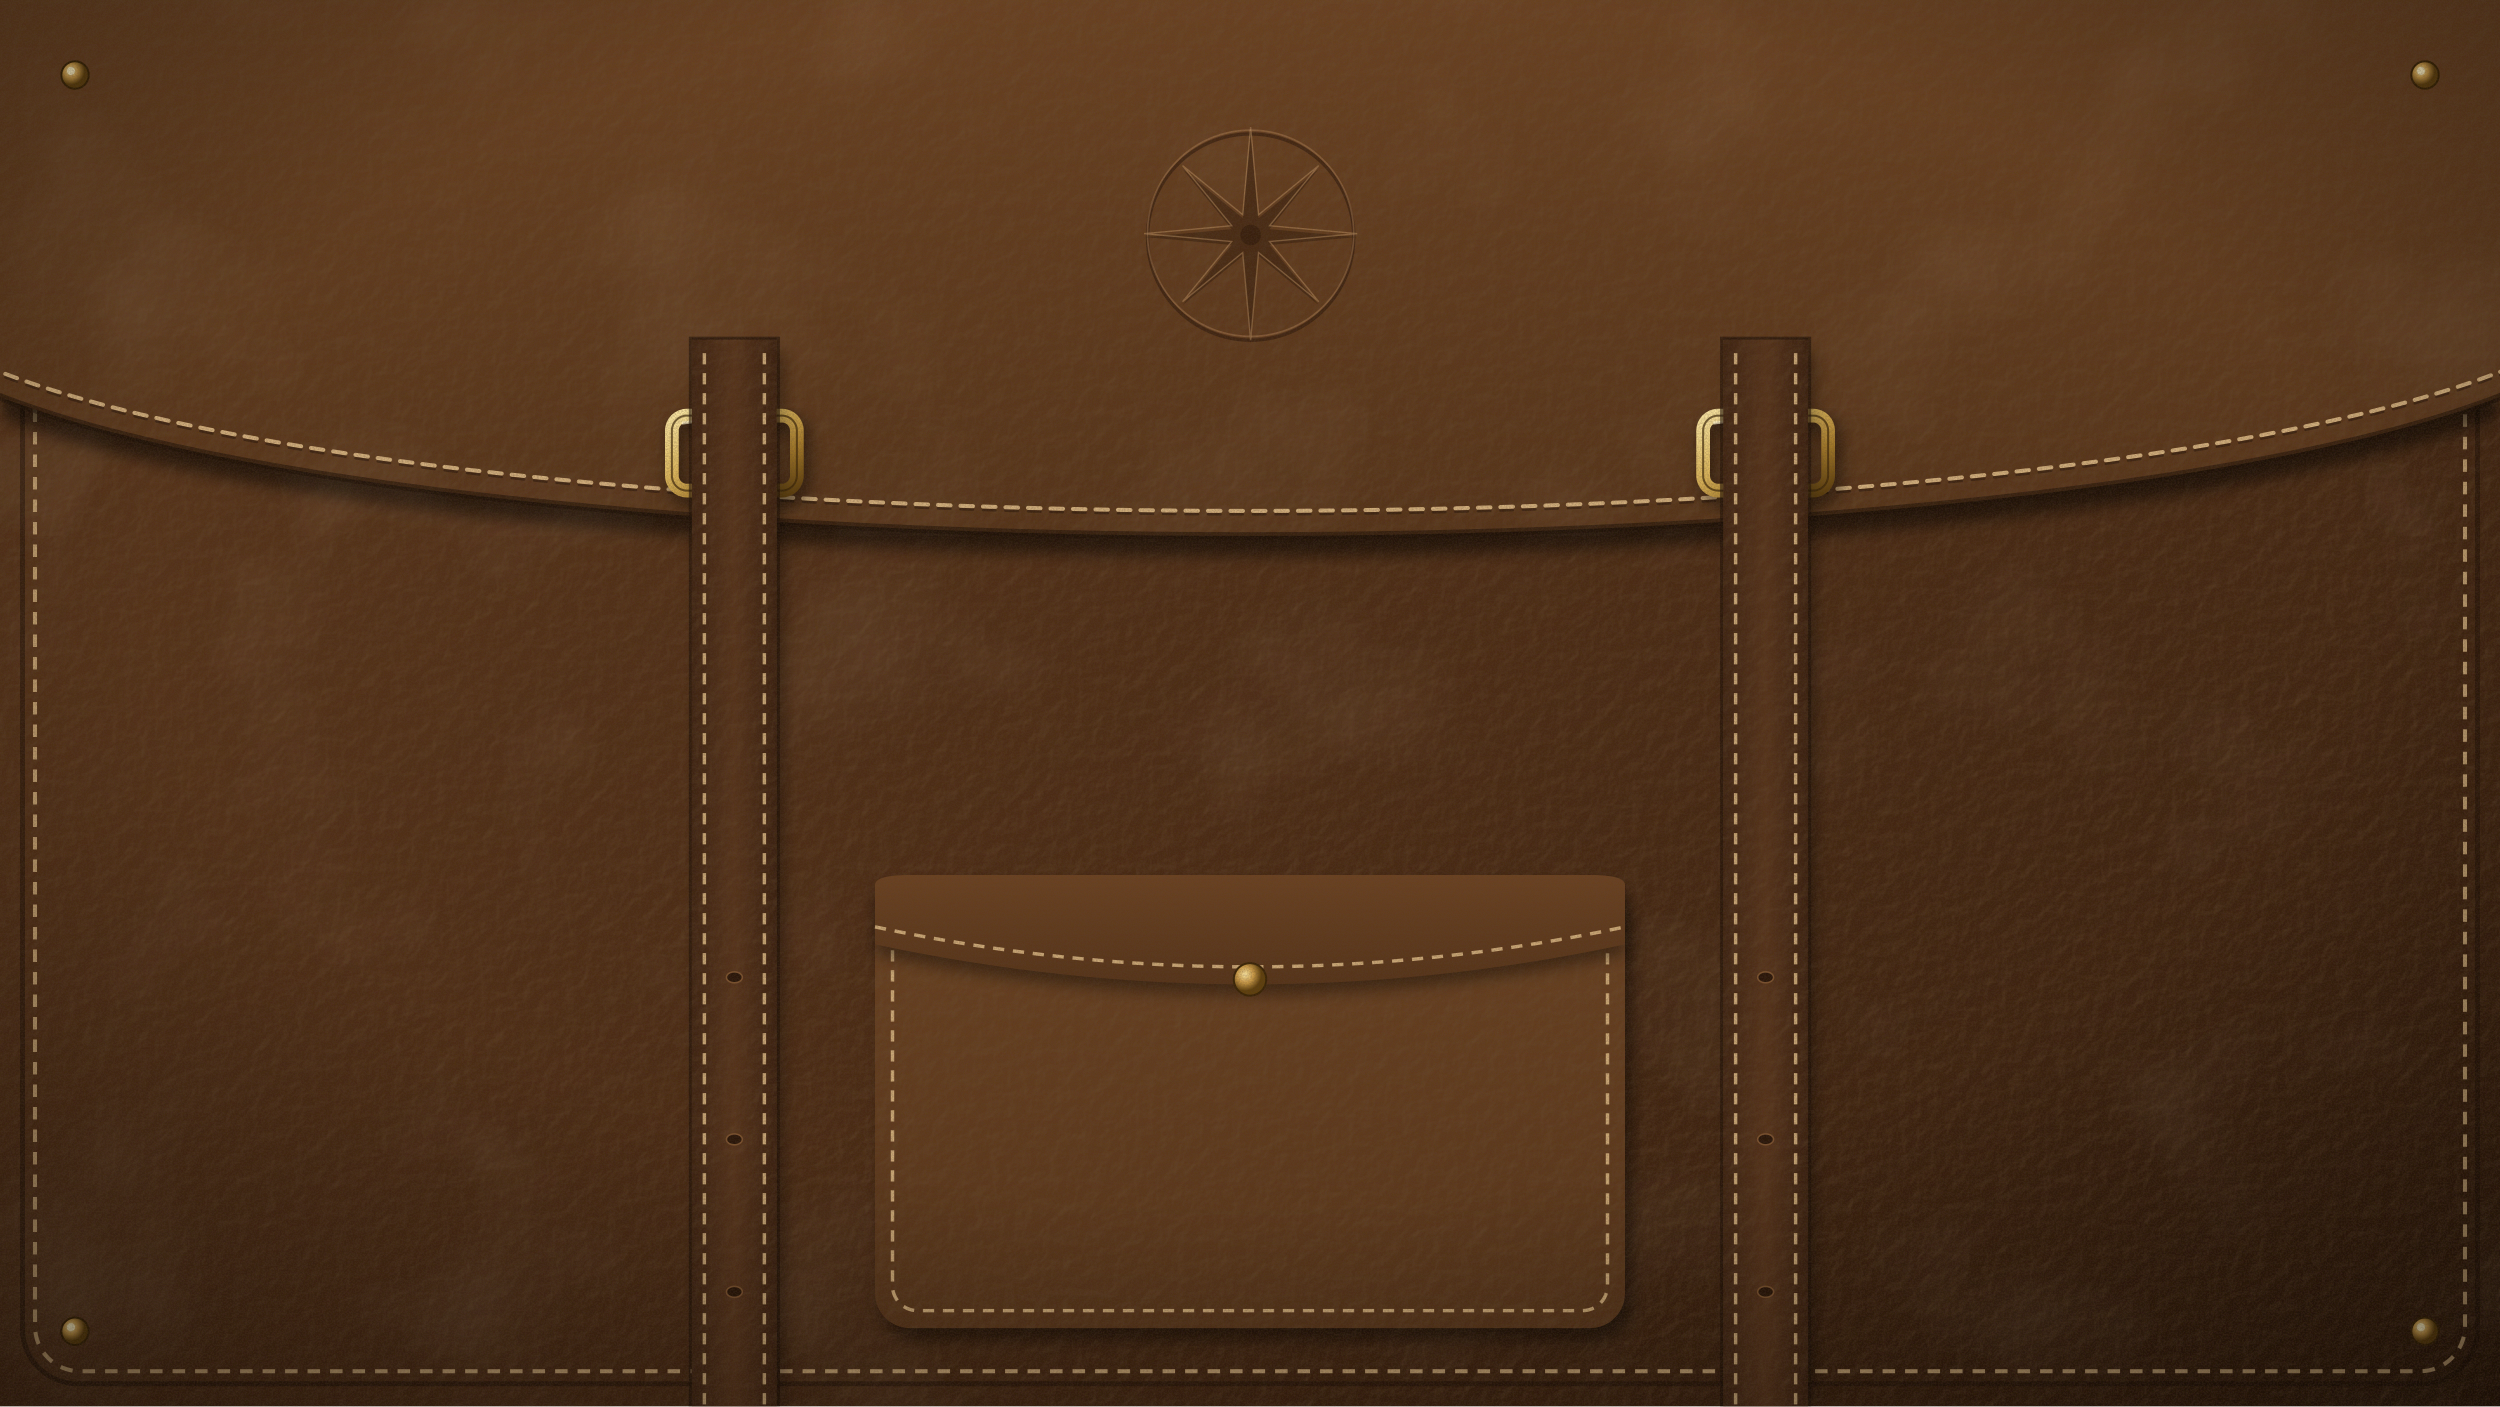
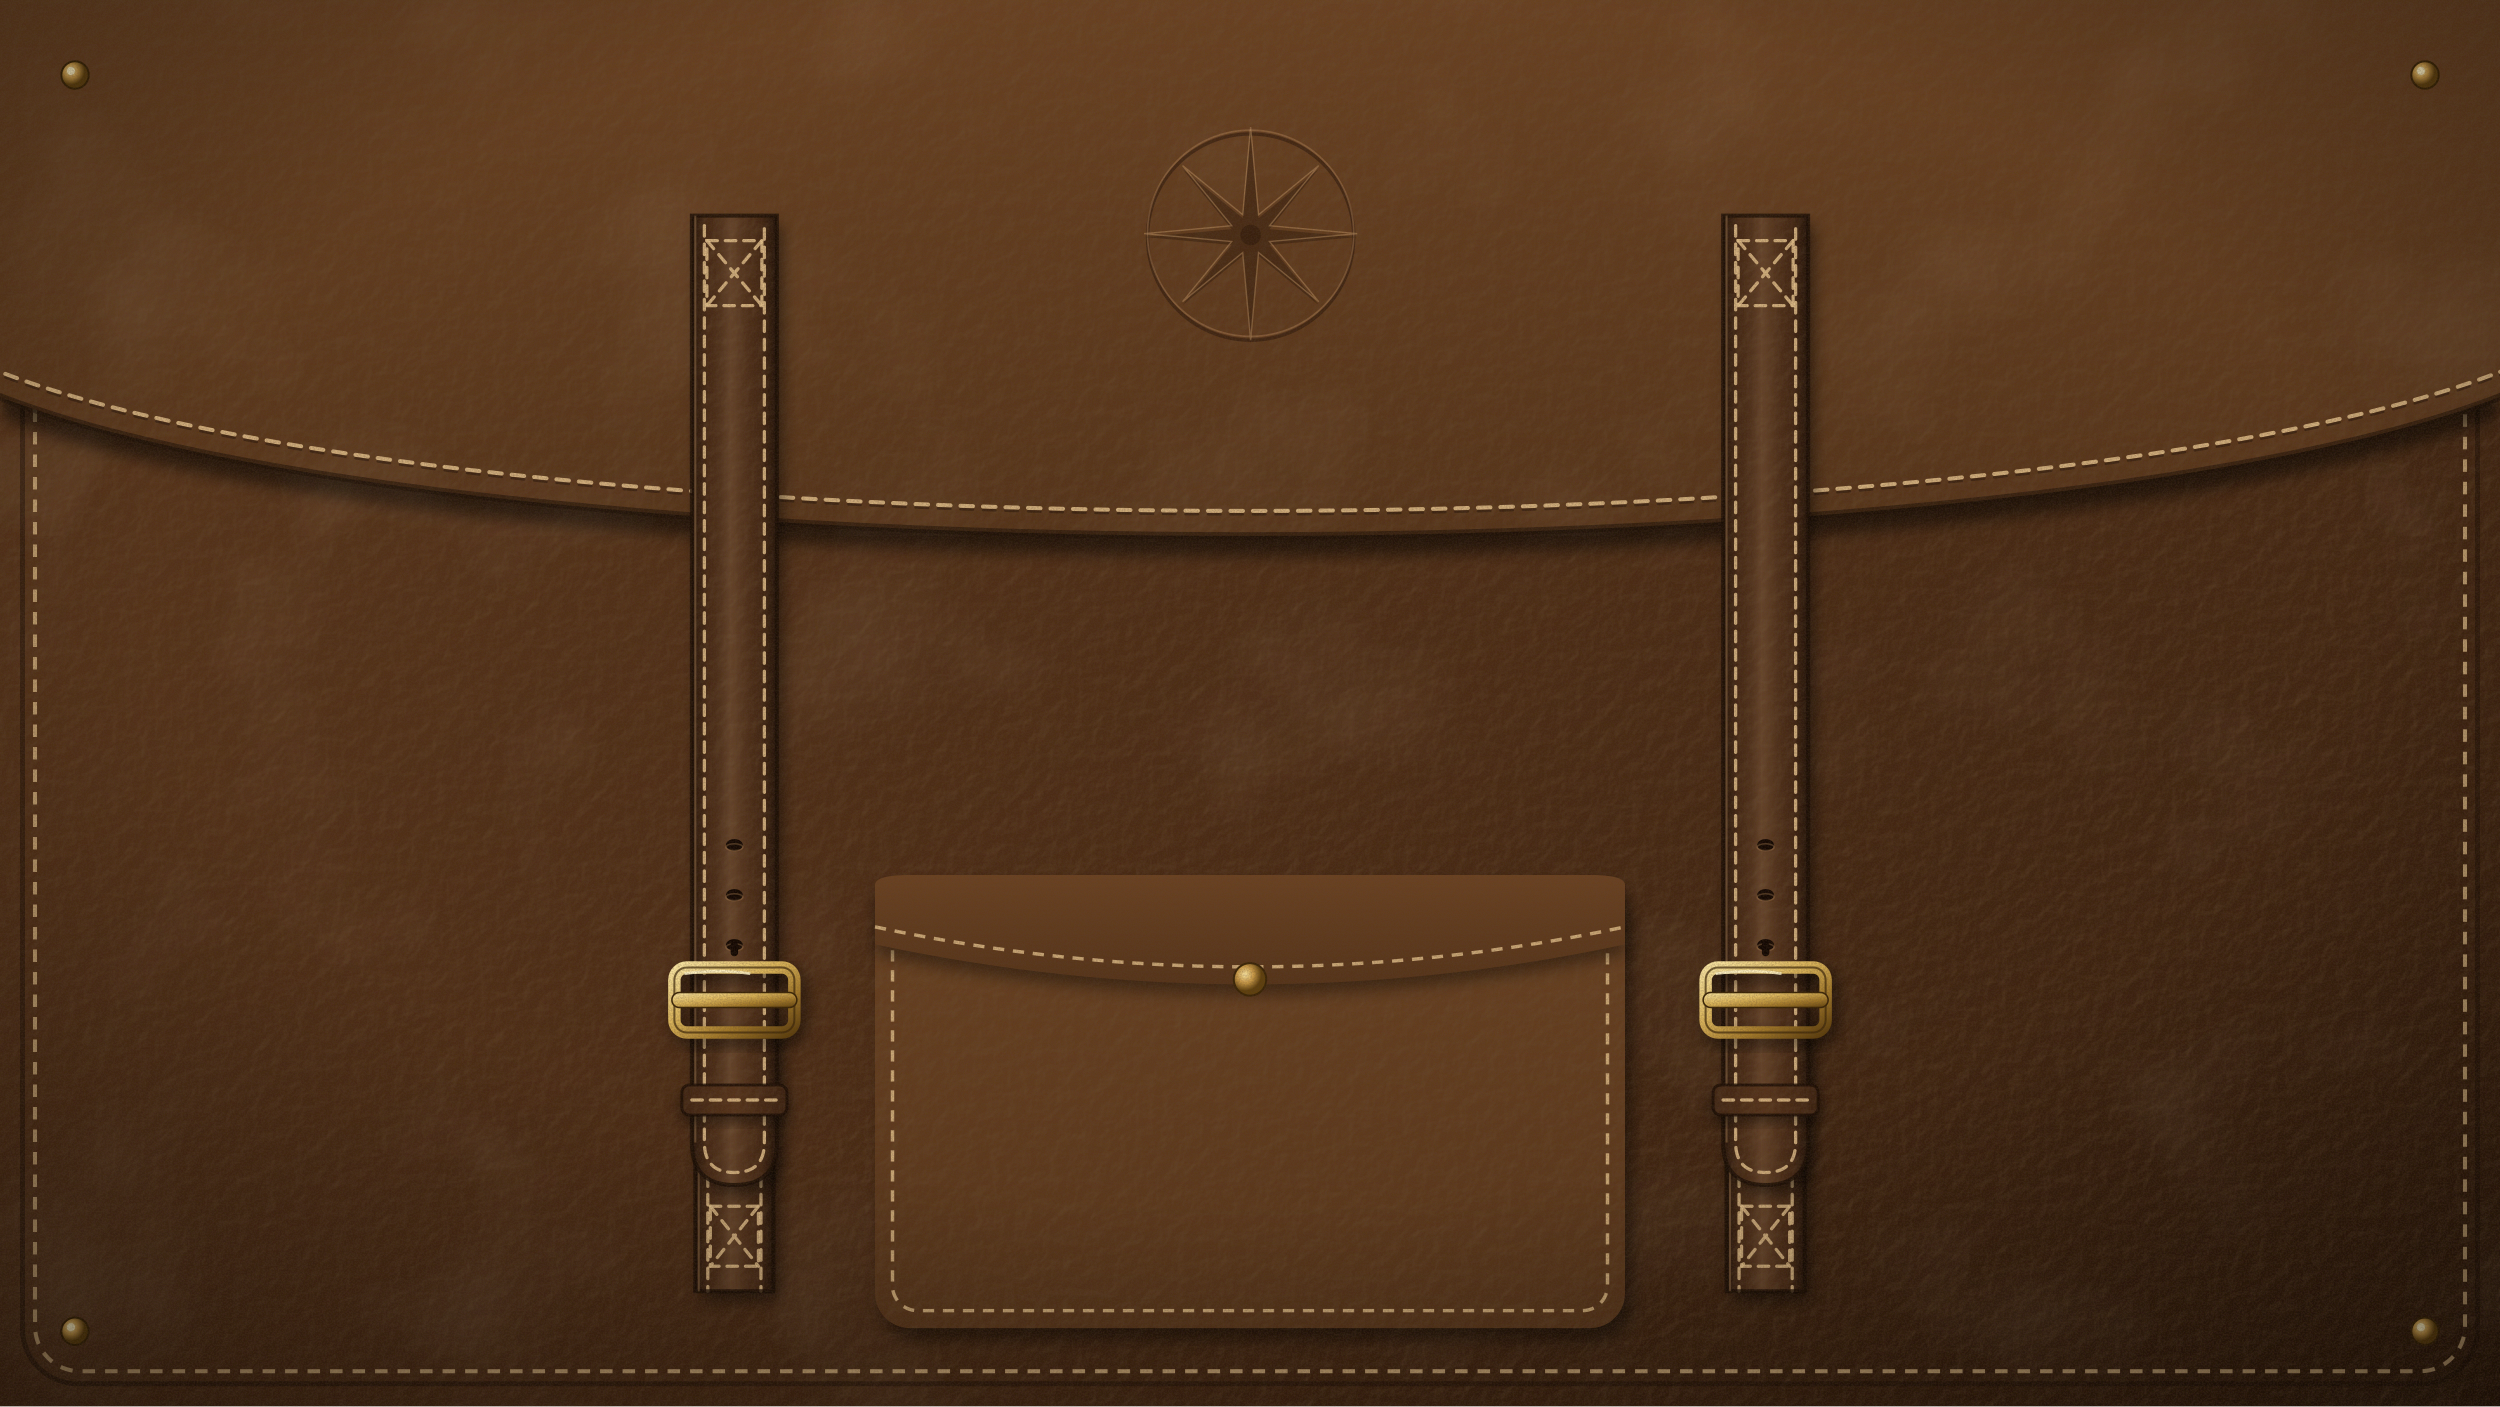
<svg xmlns="http://www.w3.org/2000/svg" viewBox="0 0 1600 900" preserveAspectRatio="xMidYMid slice">
  <defs>
    <linearGradient id="body" x1="0" y1="0" x2="1" y2="1">
      <stop offset="0" stop-color="#5c381e" />
      <stop offset=".55" stop-color="#4a2b16" />
      <stop offset="1" stop-color="#2f1a0c" />
    </linearGradient>
    <linearGradient id="flapg" x1="0" y1="0" x2="0" y2="1">
      <stop offset="0" stop-color="#6a4223" />
      <stop offset="1" stop-color="#55341b" />
    </linearGradient>
    <linearGradient id="strapg" x1="0" y1="0" x2="1" y2="0">
      <stop offset="0" stop-color="#3e2414" />
      <stop offset=".5" stop-color="#55331c" />
      <stop offset="1" stop-color="#3a2112" />
+     </linearGradient>
+     <linearGradient id="strapRound" x1="0" y1="0" x2="1" y2="0">
+       <stop offset="0" stop-color="#000" stop-opacity=".35" />
+       <stop offset=".18" stop-color="#000" stop-opacity="0" />
+       <stop offset=".45" stop-color="#ffe6c0" stop-opacity=".1" />
+       <stop offset=".82" stop-color="#000" stop-opacity="0" />
+       <stop offset="1" stop-color="#000" stop-opacity=".4" />
    </linearGradient>
    <linearGradient id="brass" x1="0" y1="0" x2="1" y2="1">
      <stop offset="0" stop-color="#f6e2a0" />
      <stop offset=".4" stop-color="#d9b45c" />
      <stop offset=".7" stop-color="#a37a2c" />
      <stop offset="1" stop-color="#5e400f" />
    </linearGradient>
    <radialGradient id="rivet" cx=".35" cy=".35">
      <stop offset="0" stop-color="#f6e2a0" />
      <stop offset=".5" stop-color="#c99a4a" />
      <stop offset="1" stop-color="#5e400f" />
    </radialGradient>
    <radialGradient id="vig" cx=".5" cy=".42" r=".8">
      <stop offset=".55" stop-color="#000" stop-opacity="0" />
      <stop offset="1" stop-color="#000" stop-opacity=".5" />
    </radialGradient>
    <filter id="soft" x="-20%" y="-20%" width="140%" height="140%">
      <feGaussianBlur stdDeviation="4.8" />
    </filter>
    <filter id="leather" x="0" y="0" width="100%" height="100%">
      <feTurbulence type="fractalNoise" baseFrequency="0.11" numOctaves="3" seed="7" result="n" />
      <feDiffuseLighting in="n" surfaceScale="2.2" lighting-color="#d8b48a" result="lit">
        <feDistantLight azimuth="225" elevation="52" />
      </feDiffuseLighting>
      <feColorMatrix in="lit" type="matrix" values="0 0 0 0 0.16  0 0 0 0 0.09  0 0 0 0 0.04  -0.85 0 0 0 0.62" result="shade" />
      <feComposite in="shade" in2="SourceGraphic" operator="in" />
    </filter>
    <filter id="scuff" x="0" y="0" width="100%" height="100%">
      <feTurbulence type="fractalNoise" baseFrequency="0.008" numOctaves="3" seed="3" />
      <feColorMatrix values="0 0 0 0 .9 0 0 0 0 .72 0 0 0 0 .52 1.4 0 0 0 -.78" />
    </filter>
    <filter id="grain" x="0" y="0" width="100%" height="100%">
      <feTurbulence type="fractalNoise" baseFrequency=".9" numOctaves="2" seed="5" />
      <feColorMatrix values="0 0 0 0 .1 0 0 0 0 .05 0 0 0 0 .02 .5 0 0 0 -.16" />
    </filter>
  </defs>
  <rect width="1600" height="900" fill="url(#body)" />
  <rect width="1600" height="900" fill="#000" filter="url(#leather)" />
  <rect width="1600" height="900" filter="url(#scuff)" opacity=".16" />
  <rect x="22.4" y="22.4" width="1555.2" height="855.2" rx="28.8" fill="none" stroke="#e2c08c" stroke-width="2.6" stroke-dasharray="8 6.4" opacity=".75" />
  <rect x="14.4" y="14.4" width="1571.2" height="871.2" rx="35.2" fill="none" stroke="#1e1008" stroke-width="3.2" opacity=".5" />
  <g>
    <rect x="564.8" y="568" width="480" height="290" rx="22.4" fill="#000" opacity=".45" filter="url(#soft)" />
    <rect x="560" y="560" width="480" height="290" rx="22.4" fill="url(#flapg)" />
    <rect x="560" y="560" width="480" height="290" rx="22.4" fill="#000" filter="url(#leather)" />
    <rect x="571.2" y="571.2" width="457.6" height="267.6" rx="16" fill="none" stroke="#e2c08c" stroke-width="2.2" stroke-dasharray="7.2 5.6" opacity=".8" />
    <path d="M560,566.4 Q560,560 582.4,560 L1017.6,560 Q1040,560 1040,566.4 L1040,604.4 Q800,655.6 560,604.4 Z" fill="#000" opacity=".4" filter="url(#soft)" transform="translate(0 6.4)" />
    <path d="M560,566.4 Q560,560 582.4,560 L1017.6,560 Q1040,560 1040,566.4 L1040,604.4 Q800,655.6 560,604.4 Z" fill="url(#flapg)" />
    <path d="M560,604.4 Q800,655.6 1040,604.4" fill="none" stroke="#e2c08c" stroke-width="2.2" stroke-dasharray="7.2 5.6" opacity=".8" transform="translate(0 -11.2)" />
    <circle cx="800" cy="626.8" r="10.4" fill="url(#rivet)" stroke="#3a2508" stroke-width="1.3" />
  </g>
-   <path d="M447.6,210 L492.4,210 L492.4,325.2 Q470,347.6 447.6,325.2 Z" fill="url(#strapg)" />
-   <path d="M447.6,210 L492.4,210 L492.4,325.2 Q470,347.6 447.6,325.2 Z" filter="url(#leather)" opacity=".9" />
-   <circle cx="470" cy="318.8" r="4.2" fill="#2a170b" />
-   <path d="M1107.6,210 L1152.4,210 L1152.4,325.2 Q1130,347.6 1107.6,325.2 Z" fill="url(#strapg)" />
-   <path d="M1107.6,210 L1152.4,210 L1152.4,325.2 Q1130,347.6 1107.6,325.2 Z" filter="url(#leather)" opacity=".9" />
-   <circle cx="1130" cy="318.8" r="4.2" fill="#2a170b" />
  <path d="M-10,-10 L1610,-10 L1610,250 C1312,374 288,374 -10,250 Z" fill="#000" opacity=".55" filter="url(#soft)" transform="translate(0 12.8)" />
  <path d="M-10,-10 L1610,-10 L1610,250 C1312,374 288,374 -10,250 Z" fill="url(#flapg)" />
  <path d="M-10,-10 L1610,-10 L1610,250 C1312,374 288,374 -10,250 Z" fill="#000" filter="url(#leather)" />
  <path d="M-10,-10 L1610,-10 L1610,250 C1312,374 288,374 -10,250 Z" filter="url(#scuff)" opacity=".14" />
  <path d="M-10,250 C288,374 1312,374 1610,250" fill="none" stroke="#1e1008" stroke-width="4.8" opacity=".55" />
  <path d="M-10,250 C288,374 1312,374 1610,250" transform="translate(0 -16)" fill="none" stroke="#e2c08c" stroke-width="2.6" stroke-dasharray="8 6.4" stroke-linecap="round" opacity=".85" />
  <path d="M-10,250 C288,374 1312,374 1610,250" transform="translate(0 -13.8)" fill="none" stroke="#1e1008" stroke-width="1.6" stroke-dasharray="8 6.4" stroke-linecap="round" opacity=".45" />
  <g transform="translate(730 80) scale(2.2)">
    <circle cx="32" cy="32" r="30" fill="none" stroke="#2a170b" stroke-opacity=".55" stroke-width="1" transform="translate(0 .6)" />
    <circle cx="32" cy="32" r="30" fill="none" stroke="#c8986a" stroke-opacity=".35" stroke-width="0.5" transform="translate(0 -.5)" />
    <path d="M32 1L34.3 26.5L51.8 12.2L37.5 29.7L63 32L37.5 34.3L51.8 51.8L34.3 37.5L32 63L29.7 37.5L12.2 51.8L26.5 34.3L1 32L26.5 29.7L12.2 12.2L29.7 26.5Z" fill="#2a170b" fill-opacity=".42" transform="translate(0 .6)" />
    <path d="M32 1L34.3 26.5L51.8 12.2L37.5 29.7L63 32L37.5 34.3L51.8 51.8L34.3 37.5L32 63L29.7 37.5L12.2 51.8L26.5 34.3L1 32L26.5 29.7L12.2 12.2L29.7 26.5Z" fill="none" stroke="#d6a876" stroke-opacity=".4" stroke-width="0.4" transform="translate(0 -.4)" />
    <circle cx="32" cy="32" r="3" fill="#2a170b" fill-opacity=".5" />
  </g>
  <g>
-     <rect x="433.2" y="270.8" width="80" height="48" rx="9.6" fill="none" stroke="#000" stroke-opacity=".45" stroke-width="11.2" filter="url(#soft)" />
-     <rect x="430" y="266" width="80" height="48" rx="9.6" fill="none" stroke="url(#brass)" stroke-width="8.8" />
-     <rect x="430" y="266" width="80" height="48" rx="9.6" fill="none" stroke="#3a2508" stroke-width="1.3" opacity=".7" />
-     <line x1="470" y1="266" x2="470" y2="314" stroke="url(#brass)" stroke-width="4.8" stroke-linecap="round" />
-     <path d="M436.4,270.8 q24,-3.2 44,0" stroke="#fff6d0" stroke-opacity=".7" stroke-width="1.9" fill="none" />
+     <path d="M445,646.4 L495,646.4 L495,826.4 L445,826.4 Z" fill="#000" opacity=".5" filter="url(#soft)" transform="translate(4 6.4)" />
+     <path d="M445,646.4 L495,646.4 L495,826.4 L445,826.4 Z" fill="url(#strapg)" />
+     <path d="M445,646.4 L495,646.4 L495,826.4 L445,826.4 Z" fill="#000" filter="url(#leather)" />
+     <path d="M445,646.4 L495,646.4 L495,826.4 L445,826.4 Z" fill="url(#strapRound)" />
+     <line x1="453" y1="646.4" x2="453" y2="826.4" stroke="#e2c08c" stroke-width="2.1" stroke-dasharray="6.7 5.1" stroke-linecap="round" opacity=".85" />
+     <line x1="487" y1="646.4" x2="487" y2="826.4" stroke="#e2c08c" stroke-width="2.1" stroke-dasharray="6.7 5.1" stroke-linecap="round" opacity=".85" />
+     <path d="M445,646.4 L495,646.4 L495,826.4 L445,826.4 Z" fill="none" stroke="#1a0d05" stroke-width="2.6" opacity=".75" />
+     <line x1="447.2" y1="646.4" x2="447.2" y2="826.4" stroke="#c99a6a" stroke-opacity=".35" stroke-width="1.3" />
+     <rect x="454.6" y="772" width="30.8" height="38.4" fill="none" stroke="#e2c08c" stroke-width="2.1" stroke-dasharray="6.7 5.1" stroke-linecap="round" opacity=".85" />
+     <path d="M454.6,772 L485.4,810.4 M485.4,772 L454.6,810.4" fill="none" stroke="#e2c08c" stroke-width="2.1" stroke-dasharray="6.7 5.1" stroke-linecap="round" opacity=".85" />
+     <path d="M442.8,138 L497.2,138 L497.2,731.2 Q497.2,758.4 470,758.4 Q442.8,758.4 442.8,731.2 Z" fill="#000" opacity=".5" filter="url(#soft)" transform="translate(4 6.4)" />
+     <path d="M442.8,138 L497.2,138 L497.2,731.2 Q497.2,758.4 470,758.4 Q442.8,758.4 442.8,731.2 Z" fill="url(#strapg)" />
+     <path d="M442.8,138 L497.2,138 L497.2,731.2 Q497.2,758.4 470,758.4 Q442.8,758.4 442.8,731.2 Z" fill="#000" filter="url(#leather)" />
+     <path d="M442.8,138 L497.2,138 L497.2,731.2 Q497.2,758.4 470,758.4 Q442.8,758.4 442.8,731.2 Z" fill="url(#strapRound)" />
+     <path d="M450.8,144.4 L450.8,731.2 Q450.8,750.4 470,750.4 Q489.2,750.4 489.2,731.2 L489.2,144.4" fill="none" stroke="#e2c08c" stroke-width="2.1" stroke-dasharray="6.7 5.1" stroke-linecap="round" opacity=".85" />
+     <path d="M442.8,138 L497.2,138 L497.2,731.2 Q497.2,758.4 470,758.4 Q442.8,758.4 442.8,731.2 Z" fill="none" stroke="#1a0d05" stroke-width="2.6" opacity=".75" />
+     <line x1="445" y1="138" x2="445" y2="731.2" stroke="#c99a6a" stroke-opacity=".35" stroke-width="1.3" />
+     <rect x="452.4" y="154" width="35.2" height="41.6" fill="none" stroke="#e2c08c" stroke-width="2.1" stroke-dasharray="6.7 5.1" stroke-linecap="round" opacity=".85" />
+     <path d="M452.4,154 L487.6,195.6 M487.6,154 L452.4,195.6" fill="none" stroke="#e2c08c" stroke-width="2.1" stroke-dasharray="6.7 5.1" stroke-linecap="round" opacity=".85" />
+     <ellipse cx="470" cy="540.8" rx="5.4" ry="3.8" fill="#140904" />
+     <ellipse cx="470" cy="542.2" rx="5.4" ry="2.2" fill="none" stroke="#b88a5a" stroke-opacity=".35" stroke-width="1" />
+     <ellipse cx="470" cy="572.8" rx="5.4" ry="3.8" fill="#140904" />
+     <ellipse cx="470" cy="574.2" rx="5.4" ry="2.2" fill="none" stroke="#b88a5a" stroke-opacity=".35" stroke-width="1" />
+     <ellipse cx="470" cy="604.8" rx="5.4" ry="3.8" fill="#140904" />
+     <ellipse cx="470" cy="606.2" rx="5.4" ry="2.2" fill="none" stroke="#b88a5a" stroke-opacity=".35" stroke-width="1" />
+     <rect x="434.8" y="624" width="76.8" height="41.6" rx="8" fill="none" stroke="#000" stroke-opacity=".5" stroke-width="9.6" filter="url(#soft)" />
+     <rect x="431.6" y="619.2" width="76.8" height="41.6" rx="8" fill="none" stroke="url(#brass)" stroke-width="8" />
+     <rect x="431.6" y="619.2" width="76.8" height="41.6" rx="8" fill="none" stroke="#3a2508" stroke-width="1.3" opacity=".7" />
+     <rect x="430" y="635.2" width="80" height="9.6" rx="4.8" fill="url(#brass)" stroke="#3a2508" stroke-width="1" />
+     <path d="M470,640 L470,609.6" stroke="url(#brass)" stroke-width="4.8" stroke-linecap="round" />
+     <path d="M470,609.6 L470,604.8" stroke="#140904" stroke-width="4.8" stroke-linecap="round" />
+     <path d="M438,623.2 q23,-3.2 42.2,0" stroke="#fff6d0" stroke-opacity=".75" stroke-width="1.8" fill="none" />
+     <rect x="434.8" y="699.2" width="70.4" height="19.2" rx="4.8" fill="#000" opacity=".45" filter="url(#soft)" />
+     <rect x="436.4" y="694.4" width="67.2" height="19.2" rx="4.8" fill="url(#strapg)" />
+     <rect x="436.4" y="694.4" width="67.2" height="19.2" rx="4.8" fill="#000" filter="url(#leather)" />
+     <rect x="436.4" y="694.4" width="67.2" height="19.2" rx="4.8" fill="none" stroke="#1a0d05" stroke-width="1.9" opacity=".8" />
+     <line x1="442.8" y1="704" x2="497.2" y2="704" stroke="#e2c08c" stroke-width="2.1" stroke-dasharray="6.7 5.1" stroke-linecap="round" opacity=".85" />
  </g>
  <g>
-     <rect x="1093.2" y="270.8" width="80" height="48" rx="9.6" fill="none" stroke="#000" stroke-opacity=".45" stroke-width="11.2" filter="url(#soft)" />
-     <rect x="1090" y="266" width="80" height="48" rx="9.6" fill="none" stroke="url(#brass)" stroke-width="8.8" />
-     <rect x="1090" y="266" width="80" height="48" rx="9.6" fill="none" stroke="#3a2508" stroke-width="1.3" opacity=".7" />
-     <line x1="1130" y1="266" x2="1130" y2="314" stroke="url(#brass)" stroke-width="4.8" stroke-linecap="round" />
-     <path d="M1096.4,270.8 q24,-3.2 44,0" stroke="#fff6d0" stroke-opacity=".7" stroke-width="1.9" fill="none" />
-   </g>
-   <g>
-     <rect x="447.6" y="226" width="54.4" height="900" fill="#000" opacity=".35" filter="url(#soft)" />
-     <rect x="442.8" y="216.4" width="54.4" height="900" fill="url(#strapg)" />
-     <rect x="442.8" y="216.4" width="54.4" height="900" filter="url(#leather)" opacity=".9" />
-     <line x1="450.8" y1="226" x2="450.8" y2="900" stroke="#e2c08c" stroke-width="2.2" stroke-dasharray="7.2 5.6" opacity=".8" />
-     <line x1="489.2" y1="226" x2="489.2" y2="900" stroke="#e2c08c" stroke-width="2.2" stroke-dasharray="7.2 5.6" opacity=".8" />
-     <rect x="441.8" y="216.4" width="56.4" height="900" fill="none" stroke="#1e1008" stroke-width="1.9" opacity=".6" />
-     <ellipse cx="470" cy="625.5" rx="5.1" ry="3.5" fill="#2a170b" stroke="#7a5230" stroke-width="1" />
-     <ellipse cx="470" cy="729.2" rx="5.1" ry="3.5" fill="#2a170b" stroke="#7a5230" stroke-width="1" />
-     <ellipse cx="470" cy="826.8" rx="5.1" ry="3.5" fill="#2a170b" stroke="#7a5230" stroke-width="1" />
-   </g>
-   <g>
-     <rect x="1107.6" y="226" width="54.4" height="900" fill="#000" opacity=".35" filter="url(#soft)" />
-     <rect x="1102.8" y="216.4" width="54.4" height="900" fill="url(#strapg)" />
-     <rect x="1102.8" y="216.4" width="54.4" height="900" filter="url(#leather)" opacity=".9" />
-     <line x1="1110.8" y1="226" x2="1110.8" y2="900" stroke="#e2c08c" stroke-width="2.2" stroke-dasharray="7.2 5.6" opacity=".8" />
-     <line x1="1149.2" y1="226" x2="1149.2" y2="900" stroke="#e2c08c" stroke-width="2.2" stroke-dasharray="7.2 5.6" opacity=".8" />
-     <rect x="1101.8" y="216.4" width="56.4" height="900" fill="none" stroke="#1e1008" stroke-width="1.9" opacity=".6" />
-     <ellipse cx="1130" cy="625.5" rx="5.1" ry="3.5" fill="#2a170b" stroke="#7a5230" stroke-width="1" />
-     <ellipse cx="1130" cy="729.2" rx="5.1" ry="3.5" fill="#2a170b" stroke="#7a5230" stroke-width="1" />
-     <ellipse cx="1130" cy="826.8" rx="5.1" ry="3.5" fill="#2a170b" stroke="#7a5230" stroke-width="1" />
+     <path d="M1105,646.4 L1155,646.4 L1155,826.4 L1105,826.4 Z" fill="#000" opacity=".5" filter="url(#soft)" transform="translate(4 6.4)" />
+     <path d="M1105,646.4 L1155,646.4 L1155,826.4 L1105,826.4 Z" fill="url(#strapg)" />
+     <path d="M1105,646.4 L1155,646.4 L1155,826.4 L1105,826.4 Z" fill="#000" filter="url(#leather)" />
+     <path d="M1105,646.4 L1155,646.4 L1155,826.4 L1105,826.4 Z" fill="url(#strapRound)" />
+     <line x1="1113" y1="646.4" x2="1113" y2="826.4" stroke="#e2c08c" stroke-width="2.1" stroke-dasharray="6.7 5.1" stroke-linecap="round" opacity=".85" />
+     <line x1="1147" y1="646.4" x2="1147" y2="826.4" stroke="#e2c08c" stroke-width="2.1" stroke-dasharray="6.7 5.1" stroke-linecap="round" opacity=".85" />
+     <path d="M1105,646.4 L1155,646.4 L1155,826.4 L1105,826.4 Z" fill="none" stroke="#1a0d05" stroke-width="2.6" opacity=".75" />
+     <line x1="1107.2" y1="646.4" x2="1107.2" y2="826.4" stroke="#c99a6a" stroke-opacity=".35" stroke-width="1.3" />
+     <rect x="1114.6" y="772" width="30.8" height="38.4" fill="none" stroke="#e2c08c" stroke-width="2.1" stroke-dasharray="6.7 5.1" stroke-linecap="round" opacity=".85" />
+     <path d="M1114.6,772 L1145.4,810.4 M1145.4,772 L1114.6,810.4" fill="none" stroke="#e2c08c" stroke-width="2.1" stroke-dasharray="6.7 5.1" stroke-linecap="round" opacity=".85" />
+     <path d="M1102.8,138 L1157.2,138 L1157.2,731.2 Q1157.2,758.4 1130,758.4 Q1102.8,758.4 1102.8,731.2 Z" fill="#000" opacity=".5" filter="url(#soft)" transform="translate(4 6.4)" />
+     <path d="M1102.8,138 L1157.2,138 L1157.2,731.2 Q1157.2,758.4 1130,758.4 Q1102.8,758.4 1102.8,731.2 Z" fill="url(#strapg)" />
+     <path d="M1102.8,138 L1157.2,138 L1157.2,731.2 Q1157.2,758.4 1130,758.4 Q1102.8,758.4 1102.8,731.2 Z" fill="#000" filter="url(#leather)" />
+     <path d="M1102.8,138 L1157.2,138 L1157.2,731.2 Q1157.2,758.4 1130,758.4 Q1102.8,758.4 1102.8,731.2 Z" fill="url(#strapRound)" />
+     <path d="M1110.8,144.4 L1110.8,731.2 Q1110.8,750.4 1130,750.4 Q1149.2,750.4 1149.2,731.2 L1149.2,144.4" fill="none" stroke="#e2c08c" stroke-width="2.1" stroke-dasharray="6.7 5.1" stroke-linecap="round" opacity=".85" />
+     <path d="M1102.8,138 L1157.2,138 L1157.2,731.2 Q1157.2,758.4 1130,758.4 Q1102.8,758.4 1102.8,731.2 Z" fill="none" stroke="#1a0d05" stroke-width="2.6" opacity=".75" />
+     <line x1="1105" y1="138" x2="1105" y2="731.2" stroke="#c99a6a" stroke-opacity=".35" stroke-width="1.3" />
+     <rect x="1112.4" y="154" width="35.2" height="41.6" fill="none" stroke="#e2c08c" stroke-width="2.1" stroke-dasharray="6.7 5.1" stroke-linecap="round" opacity=".85" />
+     <path d="M1112.4,154 L1147.6,195.6 M1147.6,154 L1112.4,195.6" fill="none" stroke="#e2c08c" stroke-width="2.1" stroke-dasharray="6.7 5.1" stroke-linecap="round" opacity=".85" />
+     <ellipse cx="1130" cy="540.8" rx="5.4" ry="3.8" fill="#140904" />
+     <ellipse cx="1130" cy="542.2" rx="5.4" ry="2.2" fill="none" stroke="#b88a5a" stroke-opacity=".35" stroke-width="1" />
+     <ellipse cx="1130" cy="572.8" rx="5.4" ry="3.8" fill="#140904" />
+     <ellipse cx="1130" cy="574.2" rx="5.4" ry="2.2" fill="none" stroke="#b88a5a" stroke-opacity=".35" stroke-width="1" />
+     <ellipse cx="1130" cy="604.8" rx="5.4" ry="3.8" fill="#140904" />
+     <ellipse cx="1130" cy="606.2" rx="5.4" ry="2.2" fill="none" stroke="#b88a5a" stroke-opacity=".35" stroke-width="1" />
+     <rect x="1094.8" y="624" width="76.8" height="41.6" rx="8" fill="none" stroke="#000" stroke-opacity=".5" stroke-width="9.6" filter="url(#soft)" />
+     <rect x="1091.6" y="619.2" width="76.8" height="41.6" rx="8" fill="none" stroke="url(#brass)" stroke-width="8" />
+     <rect x="1091.6" y="619.2" width="76.8" height="41.6" rx="8" fill="none" stroke="#3a2508" stroke-width="1.3" opacity=".7" />
+     <rect x="1090" y="635.2" width="80" height="9.6" rx="4.8" fill="url(#brass)" stroke="#3a2508" stroke-width="1" />
+     <path d="M1130,640 L1130,609.6" stroke="url(#brass)" stroke-width="4.8" stroke-linecap="round" />
+     <path d="M1130,609.6 L1130,604.8" stroke="#140904" stroke-width="4.8" stroke-linecap="round" />
+     <path d="M1098,623.2 q23,-3.2 42.2,0" stroke="#fff6d0" stroke-opacity=".75" stroke-width="1.8" fill="none" />
+     <rect x="1094.8" y="699.2" width="70.4" height="19.2" rx="4.8" fill="#000" opacity=".45" filter="url(#soft)" />
+     <rect x="1096.4" y="694.4" width="67.2" height="19.2" rx="4.8" fill="url(#strapg)" />
+     <rect x="1096.4" y="694.4" width="67.2" height="19.2" rx="4.8" fill="#000" filter="url(#leather)" />
+     <rect x="1096.4" y="694.4" width="67.2" height="19.2" rx="4.8" fill="none" stroke="#1a0d05" stroke-width="1.9" opacity=".8" />
+     <line x1="1102.8" y1="704" x2="1157.2" y2="704" stroke="#e2c08c" stroke-width="2.1" stroke-dasharray="6.7 5.1" stroke-linecap="round" opacity=".85" />
  </g>
  <circle cx="48" cy="48" r="8.8" fill="url(#rivet)" stroke="#3a2508" stroke-width="1.3" />
  <circle cx="45.4" cy="45.4" r="2.6" fill="#fff6d0" opacity=".8" />
  <circle cx="1552" cy="48" r="8.8" fill="url(#rivet)" stroke="#3a2508" stroke-width="1.3" />
  <circle cx="1549.4" cy="45.4" r="2.6" fill="#fff6d0" opacity=".8" />
  <circle cx="48" cy="852" r="8.8" fill="url(#rivet)" stroke="#3a2508" stroke-width="1.3" />
  <circle cx="45.4" cy="849.4" r="2.6" fill="#fff6d0" opacity=".8" />
  <circle cx="1552" cy="852" r="8.8" fill="url(#rivet)" stroke="#3a2508" stroke-width="1.3" />
  <circle cx="1549.4" cy="849.4" r="2.6" fill="#fff6d0" opacity=".8" />
  <rect width="1600" height="900" fill="url(#vig)" />
  <rect width="1600" height="900" filter="url(#grain)" />
</svg>
